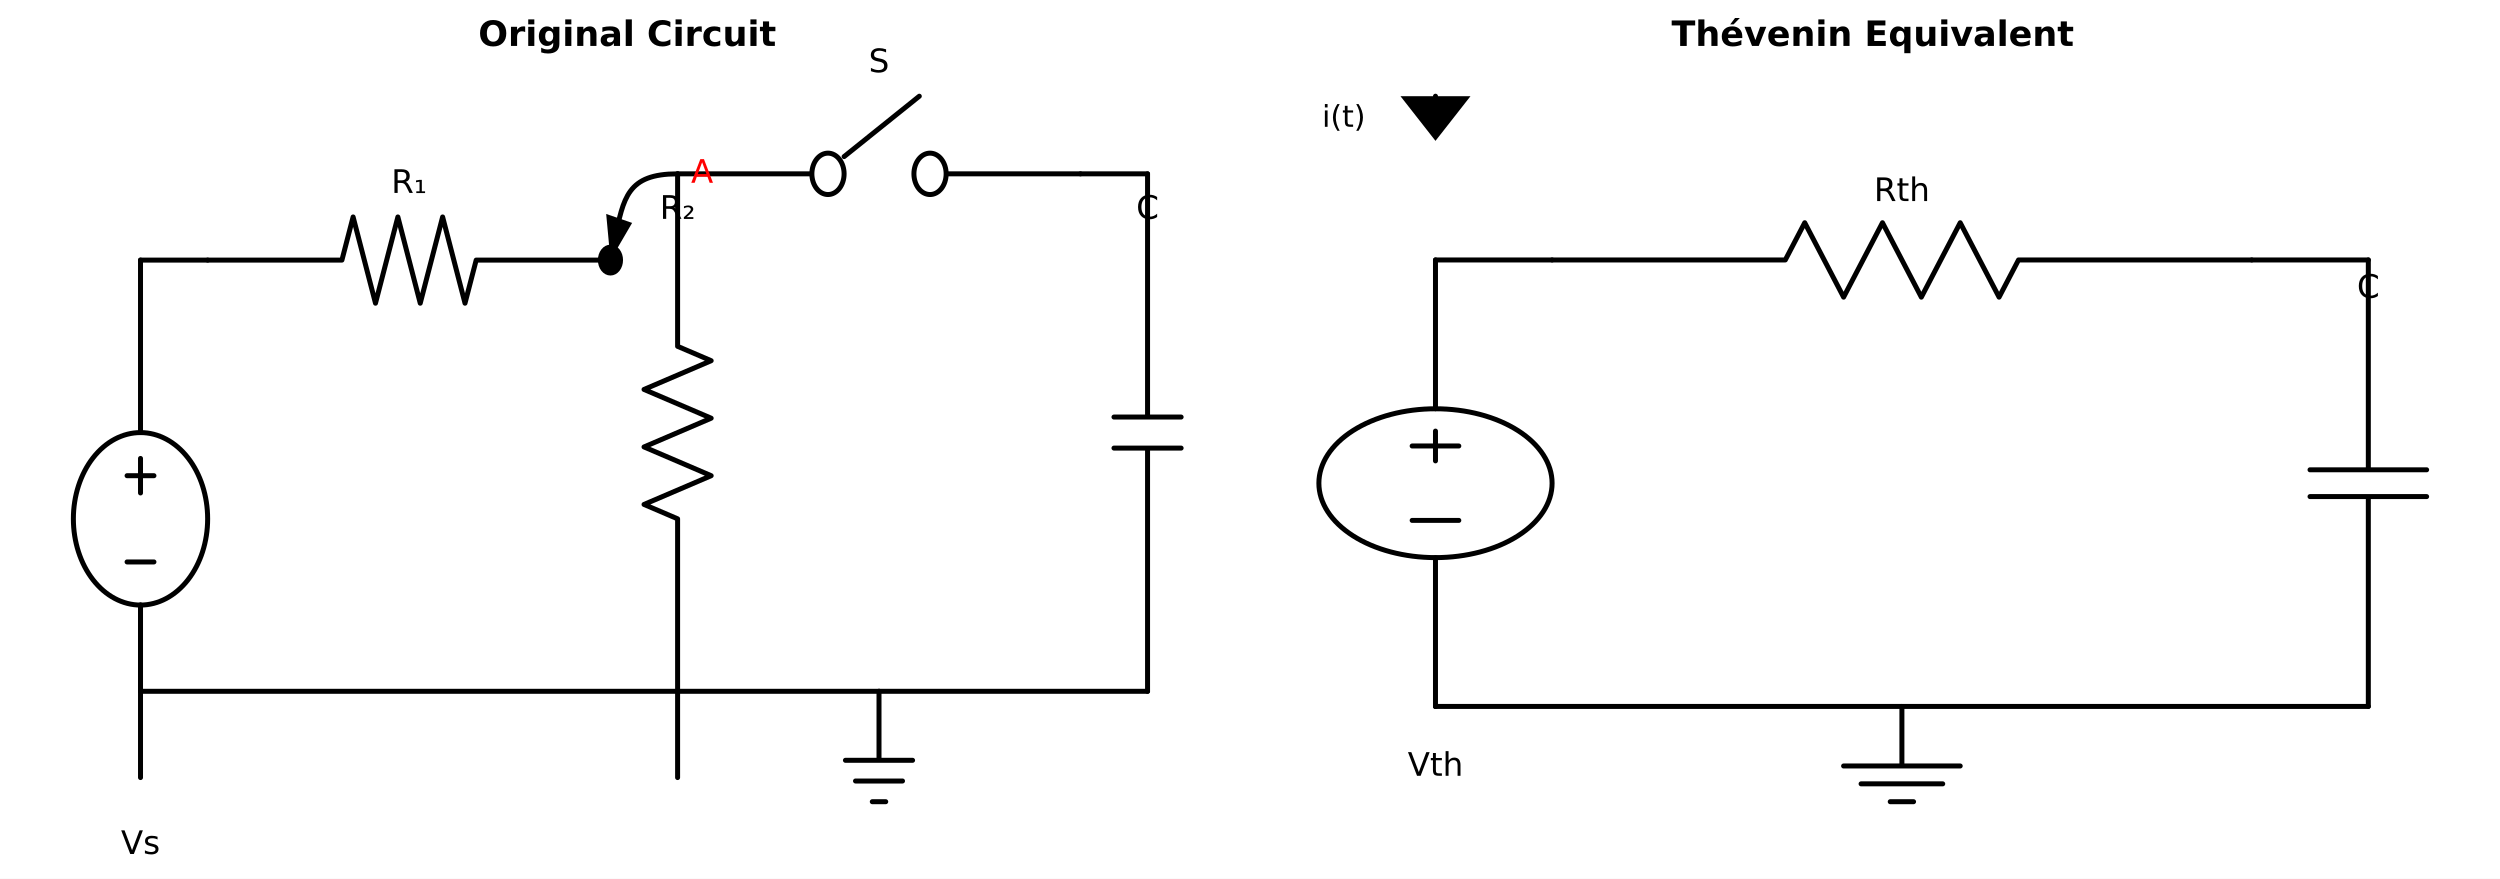
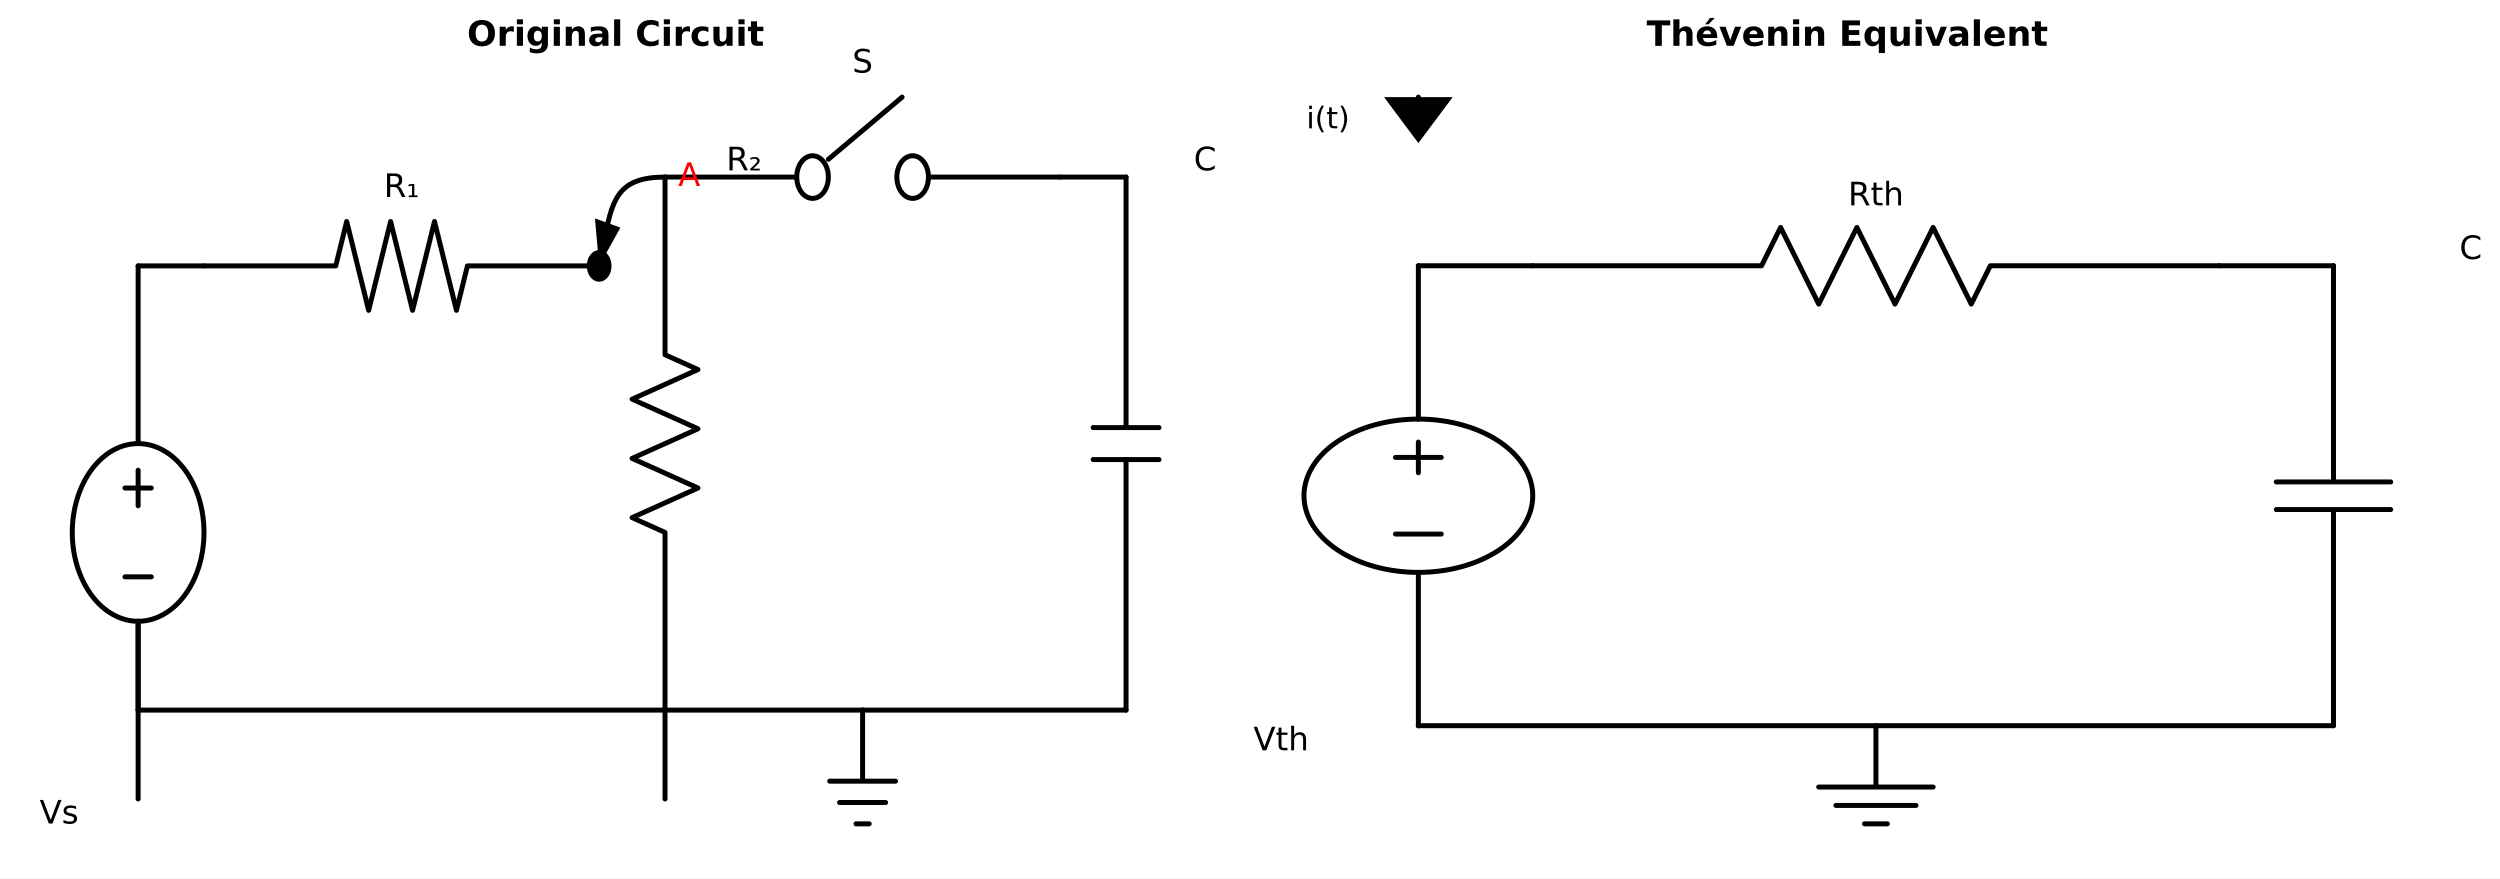
- <svg xmlns="http://www.w3.org/2000/svg" xmlns:xlink="http://www.w3.org/1999/xlink" width="1000.8pt" height="351.768pt" viewBox="0 0 1000.8 351.768" version="1.1">
+ <svg xmlns="http://www.w3.org/2000/svg" xmlns:xlink="http://www.w3.org/1999/xlink" width="1003.525pt" height="352.478pt" viewBox="0 0 1003.525 352.478" version="1.1">
  <defs>
    <style type="text/css">*{stroke-linejoin: round; stroke-linecap: butt}</style>
  </defs>
  <g id="figure_1">
    <g id="patch_1">
-       <path d="M 0 351.768  L 1000.8 351.768  L 1000.8 0  L 0 0  z " style="fill: #ffffff" />
+       <path d="M 0 352.478  L 1003.525 352.478  L 1003.525 0  L 0 0  z " style="fill: #ffffff" />
    </g>
    <g id="axes_1">
      <g id="patch_2">
-         <path d="M 56.249 242.22  C 63.376 242.22 70.213 238.582 75.253 232.108  C 80.293 225.633 83.125 216.851 83.125 207.694  C 83.125 198.538 80.293 189.756 75.253 183.281  C 70.213 176.807 63.376 173.169 56.249 173.169  C 49.121 173.169 42.285 176.807 37.245 183.281  C 32.205 189.756 29.373 198.538 29.373 207.694  C 29.373 216.851 32.205 225.633 37.245 232.108  C 42.285 238.582 49.121 242.22 56.249 242.22  L 56.249 242.22  z " clip-path="url(#p45c57e1688)" style="fill: none; stroke: #000000; stroke-width: 2; stroke-linejoin: miter" />
+         <path d="M 55.448 249.385  C 62.459 249.385 69.184 245.627 74.142 238.94  C 79.1 232.252 81.885 223.181 81.885 213.723  C 81.885 204.266 79.1 195.195 74.142 188.507  C 69.184 181.82 62.459 178.062 55.448 178.062  C 48.437 178.062 41.712 181.82 36.754 188.507  C 31.796 195.195 29.011 204.266 29.011 213.723  C 29.011 223.181 31.796 232.252 36.754 238.94  C 41.712 245.627 48.437 249.385 55.448 249.385  L 55.448 249.385  z " clip-path="url(#p407fa92a3a)" style="fill: none; stroke: #000000; stroke-width: 2; stroke-linejoin: miter" />
      </g>
      <g id="patch_3">
-         <path d="M 246.12 95.78  C 249.598 79.106 251.1 69.592 271.257 69.592  " clip-path="url(#p45c57e1688)" style="fill: none; stroke: #000000; stroke-width: 2; stroke-linejoin: miter; stroke-linecap: round" />
+         <path d="M 242.22 98.128  C 245.641 80.905 247.119 71.078 266.947 71.078  " clip-path="url(#p407fa92a3a)" style="fill: none; stroke: #000000; stroke-width: 2; stroke-linejoin: miter; stroke-linecap: round" />
      </g>
      <g id="patch_4">
-         <path d="M 253.051 89.23  L 244.381 104.118  L 242.667 85.656  z " clip-path="url(#p45c57e1688)" />
+         <path d="M 249.038 91.363  L 240.509 106.74  L 238.823 87.671  z " clip-path="url(#p407fa92a3a)" />
      </g>
      <g id="line2d_1">
-         <path d="M 56.249 311.271  L 56.249 242.22  L 56.249 242.22  M 56.249 173.169  L 56.249 173.169  L 56.249 104.118  " clip-path="url(#p45c57e1688)" style="fill: none; stroke: #000000; stroke-width: 2; stroke-linecap: round" />
+         <path d="M 55.448 320.707  L 55.448 249.385  L 55.448 249.385  M 55.448 178.062  L 55.448 178.062  L 55.448 106.74  " clip-path="url(#p407fa92a3a)" style="fill: none; stroke: #000000; stroke-width: 2; stroke-linecap: round" />
      </g>
      <g id="line2d_2">
-         <path d="M 61.624 224.957  L 50.874 224.957  " clip-path="url(#p45c57e1688)" style="fill: none; stroke: #000000; stroke-width: 2; stroke-linecap: round" />
+         <path d="M 60.736 231.554  L 50.161 231.554  " clip-path="url(#p407fa92a3a)" style="fill: none; stroke: #000000; stroke-width: 2; stroke-linecap: round" />
      </g>
      <g id="line2d_3">
-         <path d="M 56.249 197.337  L 56.249 183.527  " clip-path="url(#p45c57e1688)" style="fill: none; stroke: #000000; stroke-width: 2; stroke-linecap: round" />
+         <path d="M 55.448 203.025  L 55.448 188.761  " clip-path="url(#p407fa92a3a)" style="fill: none; stroke: #000000; stroke-width: 2; stroke-linecap: round" />
      </g>
      <g id="line2d_4">
-         <path d="M 61.624 190.432  L 50.874 190.432  " clip-path="url(#p45c57e1688)" style="fill: none; stroke: #000000; stroke-width: 2; stroke-linecap: round" />
+         <path d="M 60.736 195.893  L 50.161 195.893  " clip-path="url(#p407fa92a3a)" style="fill: none; stroke: #000000; stroke-width: 2; stroke-linecap: round" />
      </g>
      <g id="line2d_5">
-         <path d="M 56.249 104.118  L 69.687 104.118  L 83.125 104.118  " clip-path="url(#p45c57e1688)" style="fill: none; stroke: #000000; stroke-width: 2; stroke-linecap: round" />
+         <path d="M 55.448 106.74  L 68.667 106.74  L 81.885 106.74  " clip-path="url(#p407fa92a3a)" style="fill: none; stroke: #000000; stroke-width: 2; stroke-linecap: round" />
      </g>
      <g id="line2d_6">
-         <path d="M 83.125 104.118  L 136.877 104.118  L 141.356 86.855  L 150.315 121.38  L 159.274 86.855  L 168.232 121.38  L 177.191 86.855  L 186.15 121.38  L 190.629 104.118  L 244.381 104.118  " clip-path="url(#p45c57e1688)" style="fill: none; stroke: #000000; stroke-width: 2; stroke-linecap: round" />
+         <path d="M 81.885 106.74  L 134.76 106.74  L 139.166 88.909  L 147.979 124.57  L 156.791 88.909  L 165.604 124.57  L 174.416 88.909  L 183.228 124.57  L 187.635 106.74  L 240.509 106.74  " clip-path="url(#p407fa92a3a)" style="fill: none; stroke: #000000; stroke-width: 2; stroke-linecap: round" />
      </g>
      <g id="line2d_7">
-         <path d="M 271.257 69.592  L 271.257 138.643  L 284.695 144.397  L 257.819 155.906  L 284.695 167.415  L 257.819 178.923  L 284.695 190.432  L 257.819 201.94  L 271.257 207.694  L 271.257 276.746  " clip-path="url(#p45c57e1688)" style="fill: none; stroke: #000000; stroke-width: 2; stroke-linecap: round" />
+         <path d="M 266.947 71.078  L 266.947 142.401  L 280.165 148.344  L 253.728 160.232  L 280.165 172.119  L 253.728 184.006  L 280.165 195.893  L 253.728 207.78  L 266.947 213.723  L 266.947 285.046  " clip-path="url(#p407fa92a3a)" style="fill: none; stroke: #000000; stroke-width: 2; stroke-linecap: round" />
      </g>
      <g id="line2d_8">
-         <path d="M 271.257 276.746  L 271.257 294.009  L 271.257 311.271  " clip-path="url(#p45c57e1688)" style="fill: none; stroke: #000000; stroke-width: 2; stroke-linecap: round" />
+         <path d="M 266.947 285.046  L 266.947 302.877  L 266.947 320.707  " clip-path="url(#p407fa92a3a)" style="fill: none; stroke: #000000; stroke-width: 2; stroke-linecap: round" />
      </g>
      <g id="line2d_9">
-         <path d="M 271.257 69.592  L 325.009 69.592  M 337.91 62.687  L 368.011 38.519  M 378.761 69.592  L 432.513 69.592  " clip-path="url(#p45c57e1688)" style="fill: none; stroke: #000000; stroke-width: 2; stroke-linecap: round" />
+         <path d="M 266.947 71.078  L 319.821 71.078  M 332.511 63.946  L 362.121 38.983  M 372.696 71.078  L 425.571 71.078  " clip-path="url(#p407fa92a3a)" style="fill: none; stroke: #000000; stroke-width: 2; stroke-linecap: round" />
      </g>
      <g id="line2d_10">
-         <path d="M 432.513 69.592  L 445.951 69.592  L 459.389 69.592  " clip-path="url(#p45c57e1688)" style="fill: none; stroke: #000000; stroke-width: 2; stroke-linecap: round" />
+         <path d="M 425.571 71.078  L 438.789 71.078  L 452.008 71.078  " clip-path="url(#p407fa92a3a)" style="fill: none; stroke: #000000; stroke-width: 2; stroke-linecap: round" />
      </g>
      <g id="line2d_11">
-         <path d="M 459.389 69.592  L 459.389 166.954  M 472.827 166.954  L 445.951 166.954  M 472.827 179.383  L 445.951 179.383  M 459.389 179.383  L 459.389 276.746  " clip-path="url(#p45c57e1688)" style="fill: none; stroke: #000000; stroke-width: 2; stroke-linecap: round" />
+         <path d="M 452.008 71.078  L 452.008 171.643  M 465.226 171.643  L 438.789 171.643  M 465.226 184.481  L 438.789 184.481  M 452.008 184.481  L 452.008 285.046  " clip-path="url(#p407fa92a3a)" style="fill: none; stroke: #000000; stroke-width: 2; stroke-linecap: round" />
      </g>
      <g id="line2d_12">
-         <path d="M 459.389 276.746  L 405.637 276.746  L 351.885 276.746  " clip-path="url(#p45c57e1688)" style="fill: none; stroke: #000000; stroke-width: 2; stroke-linecap: round" />
+         <path d="M 452.008 285.046  L 399.133 285.046  L 346.259 285.046  " clip-path="url(#p407fa92a3a)" style="fill: none; stroke: #000000; stroke-width: 2; stroke-linecap: round" />
      </g>
      <g id="line2d_13">
-         <path d="M 351.885 276.746  L 351.885 304.366  L 338.447 304.366  L 365.323 304.366  M 342.479 312.652  L 361.292 312.652  M 349.198 320.939  L 354.573 320.939  " clip-path="url(#p45c57e1688)" style="fill: none; stroke: #000000; stroke-width: 2; stroke-linecap: round" />
+         <path d="M 346.259 285.046  L 346.259 313.575  L 333.04 313.575  L 359.477 313.575  M 337.006 322.134  L 355.512 322.134  M 343.615 330.692  L 348.902 330.692  " clip-path="url(#p407fa92a3a)" style="fill: none; stroke: #000000; stroke-width: 2; stroke-linecap: round" />
      </g>
      <g id="line2d_14">
-         <path d="M 351.885 276.746  L 204.067 276.746  L 56.249 276.746  " clip-path="url(#p45c57e1688)" style="fill: none; stroke: #000000; stroke-width: 2; stroke-linecap: round" />
+         <path d="M 346.259 285.046  L 200.853 285.046  L 55.448 285.046  " clip-path="url(#p407fa92a3a)" style="fill: none; stroke: #000000; stroke-width: 2; stroke-linecap: round" />
      </g>
      <g id="line2d_15">
-         <path d="M 56.249 276.746  L 56.249 259.483  L 56.249 242.22  " clip-path="url(#p45c57e1688)" style="fill: none; stroke: #000000; stroke-width: 2; stroke-linecap: round" />
+         <path d="M 55.448 285.046  L 55.448 267.215  L 55.448 249.385  " clip-path="url(#p407fa92a3a)" style="fill: none; stroke: #000000; stroke-width: 2; stroke-linecap: round" />
      </g>
      <g id="text_1">
-         <g transform="translate(48.41626 341.8648) scale(0.13 -0.13)">
+         <g transform="translate(15.89082 330.5852) scale(0.13 -0.13)">
          <defs>
            <path id="DejaVuSans-56" d="M 1831 0  L 50 4666  L 709 4666  L 2188 738  L 3669 4666  L 4325 4666  L 2547 0  L 1831 0  z " transform="scale(0.015625)" />
            <path id="DejaVuSans-73" d="M 2834 3397  L 2834 2853  Q 2591 2978 2328 3040  Q 2066 3103 1784 3103  Q 1356 3103 1142 2972  Q 928 2841 928 2578  Q 928 2378 1081 2264  Q 1234 2150 1697 2047  L 1894 2003  Q 2506 1872 2764 1633  Q 3022 1394 3022 966  Q 3022 478 2636 193  Q 2250 -91 1575 -91  Q 1294 -91 989 -36  Q 684 19 347 128  L 347 722  Q 666 556 975 473  Q 1284 391 1588 391  Q 1994 391 2212 530  Q 2431 669 2431 922  Q 2431 1156 2273 1281  Q 2116 1406 1581 1522  L 1381 1569  Q 847 1681 609 1914  Q 372 2147 372 2553  Q 372 3047 722 3315  Q 1072 3584 1716 3584  Q 2034 3584 2315 3537  Q 2597 3491 2834 3397  z " transform="scale(0.015625)" />
          </defs>
          <use xlink:href="#DejaVuSans-56" />
          <use xlink:href="#DejaVuSans-73" transform="translate(68.4082 0)" />
        </g>
      </g>
      <g id="text_2">
-         <g transform="translate(156.6303 77.24599) scale(0.13 -0.13)">
+         <g transform="translate(154.0748 79.07318) scale(0.13 -0.13)">
          <defs>
            <path id="DejaVuSans-52" d="M 2841 2188  Q 3044 2119 3236 1894  Q 3428 1669 3622 1275  L 4263 0  L 3584 0  L 2988 1197  Q 2756 1666 2539 1819  Q 2322 1972 1947 1972  L 1259 1972  L 1259 0  L 628 0  L 628 4666  L 2053 4666  Q 2853 4666 3247 4331  Q 3641 3997 3641 3322  Q 3641 2881 3436 2590  Q 3231 2300 2841 2188  z M 1259 4147  L 1259 2491  L 2053 2491  Q 2509 2491 2742 2702  Q 2975 2913 2975 3322  Q 2975 3731 2742 3939  Q 2509 4147 2053 4147  L 1259 4147  z " transform="scale(0.015625)" />
            <path id="DejaVuSans-2081" d="M 488 319  L 1125 319  L 1125 2229  L 428 2101  L 428 2463  L 1147 2585  L 1575 2585  L 1575 319  L 2216 319  L 2216 -24  L 488 -24  L 488 319  z " transform="scale(0.015625)" />
          </defs>
          <use xlink:href="#DejaVuSans-52" />
          <use xlink:href="#DejaVuSans-2081" transform="translate(69.48242 0)" />
        </g>
      </g>
      <g id="text_3">
-         <g style="fill: #ff0000" transform="translate(276.6322 73.17908) scale(0.13 -0.13)">
+         <g style="fill: #ff0000" transform="translate(272.2341 74.66559) scale(0.13 -0.13)">
          <defs>
            <path id="DejaVuSans-41" d="M 2188 4044  L 1331 1722  L 3047 1722  L 2188 4044  z M 1831 4666  L 2547 4666  L 4325 0  L 3669 0  L 3244 1197  L 1141 1197  L 716 0  L 50 0  L 1831 4666  z " transform="scale(0.015625)" />
          </defs>
          <use xlink:href="#DejaVuSans-41" />
        </g>
      </g>
      <g id="text_4">
-         <g transform="translate(264.1344 87.60369) scale(0.13 -0.13)">
+         <g transform="translate(291.5488 68.37481) scale(0.13 -0.13)">
          <defs>
            <path id="DejaVuSans-2082" d="M 838 332  L 2163 332  L 2163 -24  L 294 -24  L 294 319  Q 400 416 597 591  Q 1672 1544 1672 1838  Q 1672 2044 1509 2170  Q 1347 2297 1081 2297  Q 919 2297 728 2242  Q 538 2188 313 2079  L 313 2463  Q 553 2551 761 2594  Q 969 2638 1147 2638  Q 1600 2638 1872 2432  Q 2144 2226 2144 1888  Q 2144 1454 1109 566  Q 934 416 838 332  z " transform="scale(0.015625)" />
          </defs>
          <use xlink:href="#DejaVuSans-52" />
          <use xlink:href="#DejaVuSans-2082" transform="translate(69.48242 0)" />
        </g>
      </g>
      <g id="patch_5">
-         <path d="M 331.459 77.878  C 333.17 77.878 334.811 77.005 336.02 75.451  C 337.23 73.897 337.91 71.789 337.91 69.592  C 337.91 67.394 337.23 65.287 336.02 63.733  C 334.811 62.179 333.17 61.306 331.459 61.306  C 329.749 61.306 328.108 62.179 326.898 63.733  C 325.689 65.287 325.009 67.394 325.009 69.592  C 325.009 71.789 325.689 73.897 326.898 75.451  C 328.108 77.005 329.749 77.878 331.459 77.878  z " clip-path="url(#p45c57e1688)" style="fill: #ffffff; stroke: #000000; stroke-width: 2; stroke-linejoin: miter" />
+         <path d="M 326.166 79.637  C 327.849 79.637 329.463 78.735 330.653 77.13  C 331.843 75.525 332.511 73.348 332.511 71.078  C 332.511 68.809 331.843 66.631 330.653 65.026  C 329.463 63.421 327.849 62.52 326.166 62.52  C 324.484 62.52 322.869 63.421 321.68 65.026  C 320.49 66.631 319.821 68.809 319.821 71.078  C 319.821 73.348 320.49 75.525 321.68 77.13  C 322.869 78.735 324.484 79.637 326.166 79.637  z " clip-path="url(#p407fa92a3a)" style="fill: #ffffff; stroke: #000000; stroke-width: 2; stroke-linejoin: miter" />
      </g>
      <g id="patch_6">
-         <path d="M 372.311 77.878  C 374.022 77.878 375.662 77.005 376.872 75.451  C 378.082 73.897 378.761 71.789 378.761 69.592  C 378.761 67.394 378.082 65.287 376.872 63.733  C 375.662 62.179 374.022 61.306 372.311 61.306  C 370.6 61.306 368.959 62.179 367.75 63.733  C 366.54 65.287 365.861 67.394 365.861 69.592  C 365.861 71.789 366.54 73.897 367.75 75.451  C 368.959 77.005 370.6 77.878 372.311 77.878  z " clip-path="url(#p45c57e1688)" style="fill: #ffffff; stroke: #000000; stroke-width: 2; stroke-linejoin: miter" />
+         <path d="M 366.351 79.637  C 368.034 79.637 369.648 78.735 370.837 77.13  C 372.027 75.525 372.696 73.348 372.696 71.078  C 372.696 68.809 372.027 66.631 370.837 65.026  C 369.648 63.421 368.034 62.52 366.351 62.52  C 364.668 62.52 363.054 63.421 361.864 65.026  C 360.675 66.631 360.006 68.809 360.006 71.078  C 360.006 73.348 360.675 75.525 361.864 77.13  C 363.054 78.735 364.668 79.637 366.351 79.637  z " clip-path="url(#p407fa92a3a)" style="fill: #ffffff; stroke: #000000; stroke-width: 2; stroke-linejoin: miter" />
      </g>
      <g id="text_5">
-         <g transform="translate(347.7586 28.91008) scale(0.13 -0.13)">
+         <g transform="translate(342.1321 29.14742) scale(0.13 -0.13)">
          <defs>
            <path id="DejaVuSans-53" d="M 3425 4513  L 3425 3897  Q 3066 4069 2747 4153  Q 2428 4238 2131 4238  Q 1616 4238 1336 4038  Q 1056 3838 1056 3469  Q 1056 3159 1242 3001  Q 1428 2844 1947 2747  L 2328 2669  Q 3034 2534 3370 2195  Q 3706 1856 3706 1288  Q 3706 609 3251 259  Q 2797 -91 1919 -91  Q 1588 -91 1214 -16  Q 841 59 441 206  L 441 856  Q 825 641 1194 531  Q 1563 422 1919 422  Q 2459 422 2753 634  Q 3047 847 3047 1241  Q 3047 1584 2836 1778  Q 2625 1972 2144 2069  L 1759 2144  Q 1053 2284 737 2584  Q 422 2884 422 3419  Q 422 4038 858 4394  Q 1294 4750 2059 4750  Q 2388 4750 2728 4690  Q 3069 4631 3425 4513  z " transform="scale(0.015625)" />
          </defs>
          <use xlink:href="#DejaVuSans-53" />
        </g>
      </g>
      <g id="text_6">
-         <g transform="translate(454.8504 87.60369) scale(0.13 -0.13)">
+         <g transform="translate(479.1938 68.37481) scale(0.13 -0.13)">
          <defs>
            <path id="DejaVuSans-43" d="M 4122 4306  L 4122 3641  Q 3803 3938 3442 4084  Q 3081 4231 2675 4231  Q 1875 4231 1450 3742  Q 1025 3253 1025 2328  Q 1025 1406 1450 917  Q 1875 428 2675 428  Q 3081 428 3442 575  Q 3803 722 4122 1019  L 4122 359  Q 3791 134 3420 21  Q 3050 -91 2638 -91  Q 1578 -91 968 557  Q 359 1206 359 2328  Q 359 3453 968 4101  Q 1578 4750 2638 4750  Q 3056 4750 3426 4639  Q 3797 4528 4122 4306  z " transform="scale(0.015625)" />
          </defs>
          <use xlink:href="#DejaVuSans-43" />
        </g>
      </g>
      <g id="text_7">
-         <g transform="translate(191.4764 18.39781) scale(0.14 -0.14)">
+         <g transform="translate(187.495 18.39781) scale(0.14 -0.14)">
          <defs>
            <path id="DejaVuSans-Bold-4f" d="M 2719 3878  Q 2169 3878 1866 3472  Q 1563 3066 1563 2328  Q 1563 1594 1866 1187  Q 2169 781 2719 781  Q 3272 781 3575 1187  Q 3878 1594 3878 2328  Q 3878 3066 3575 3472  Q 3272 3878 2719 3878  z M 2719 4750  Q 3844 4750 4481 4106  Q 5119 3463 5119 2328  Q 5119 1197 4481 553  Q 3844 -91 2719 -91  Q 1597 -91 958 553  Q 319 1197 319 2328  Q 319 3463 958 4106  Q 1597 4750 2719 4750  z " transform="scale(0.015625)" />
            <path id="DejaVuSans-Bold-72" d="M 3138 2547  Q 2991 2616 2845 2648  Q 2700 2681 2553 2681  Q 2122 2681 1889 2404  Q 1656 2128 1656 1613  L 1656 0  L 538 0  L 538 3500  L 1656 3500  L 1656 2925  Q 1872 3269 2151 3426  Q 2431 3584 2822 3584  Q 2878 3584 2943 3579  Q 3009 3575 3134 3559  L 3138 2547  z " transform="scale(0.015625)" />
            <path id="DejaVuSans-Bold-69" d="M 538 3500  L 1656 3500  L 1656 0  L 538 0  L 538 3500  z M 538 4863  L 1656 4863  L 1656 3950  L 538 3950  L 538 4863  z " transform="scale(0.015625)" />
            <path id="DejaVuSans-Bold-67" d="M 2919 594  Q 2688 288 2409 144  Q 2131 0 1766 0  Q 1125 0 706 504  Q 288 1009 288 1791  Q 288 2575 706 3076  Q 1125 3578 1766 3578  Q 2131 3578 2409 3434  Q 2688 3291 2919 2981  L 2919 3500  L 4044 3500  L 4044 353  Q 4044 -491 3511 -936  Q 2978 -1381 1966 -1381  Q 1638 -1381 1331 -1331  Q 1025 -1281 716 -1178  L 716 -306  Q 1009 -475 1290 -558  Q 1572 -641 1856 -641  Q 2406 -641 2662 -400  Q 2919 -159 2919 353  L 2919 594  z M 2181 2772  Q 1834 2772 1640 2515  Q 1447 2259 1447 1791  Q 1447 1309 1634 1061  Q 1822 813 2181 813  Q 2531 813 2725 1069  Q 2919 1325 2919 1791  Q 2919 2259 2725 2515  Q 2531 2772 2181 2772  z " transform="scale(0.015625)" />
            <path id="DejaVuSans-Bold-6e" d="M 4056 2131  L 4056 0  L 2931 0  L 2931 347  L 2931 1631  Q 2931 2084 2911 2256  Q 2891 2428 2841 2509  Q 2775 2619 2662 2680  Q 2550 2741 2406 2741  Q 2056 2741 1856 2470  Q 1656 2200 1656 1722  L 1656 0  L 538 0  L 538 3500  L 1656 3500  L 1656 2988  Q 1909 3294 2193 3439  Q 2478 3584 2822 3584  Q 3428 3584 3742 3212  Q 4056 2841 4056 2131  z " transform="scale(0.015625)" />
            <path id="DejaVuSans-Bold-61" d="M 2106 1575  Q 1756 1575 1579 1456  Q 1403 1338 1403 1106  Q 1403 894 1545 773  Q 1688 653 1941 653  Q 2256 653 2472 879  Q 2688 1106 2688 1447  L 2688 1575  L 2106 1575  z M 3816 1997  L 3816 0  L 2688 0  L 2688 519  Q 2463 200 2181 54  Q 1900 -91 1497 -91  Q 953 -91 614 226  Q 275 544 275 1050  Q 275 1666 698 1953  Q 1122 2241 2028 2241  L 2688 2241  L 2688 2328  Q 2688 2594 2478 2717  Q 2269 2841 1825 2841  Q 1466 2841 1156 2769  Q 847 2697 581 2553  L 581 3406  Q 941 3494 1303 3539  Q 1666 3584 2028 3584  Q 2975 3584 3395 3211  Q 3816 2838 3816 1997  z " transform="scale(0.015625)" />
            <path id="DejaVuSans-Bold-6c" d="M 538 4863  L 1656 4863  L 1656 0  L 538 0  L 538 4863  z " transform="scale(0.015625)" />
            <path id="DejaVuSans-Bold-20" transform="scale(0.015625)" />
            <path id="DejaVuSans-Bold-43" d="M 4288 256  Q 3956 84 3597 -3  Q 3238 -91 2847 -91  Q 1681 -91 1000 561  Q 319 1213 319 2328  Q 319 3447 1000 4098  Q 1681 4750 2847 4750  Q 3238 4750 3597 4662  Q 3956 4575 4288 4403  L 4288 3438  Q 3953 3666 3628 3772  Q 3303 3878 2944 3878  Q 2300 3878 1931 3465  Q 1563 3053 1563 2328  Q 1563 1606 1931 1193  Q 2300 781 2944 781  Q 3303 781 3628 887  Q 3953 994 4288 1222  L 4288 256  z " transform="scale(0.015625)" />
            <path id="DejaVuSans-Bold-63" d="M 3366 3391  L 3366 2478  Q 3138 2634 2908 2709  Q 2678 2784 2431 2784  Q 1963 2784 1702 2511  Q 1441 2238 1441 1747  Q 1441 1256 1702 982  Q 1963 709 2431 709  Q 2694 709 2930 787  Q 3166 866 3366 1019  L 3366 103  Q 3103 6 2833 -42  Q 2563 -91 2291 -91  Q 1344 -91 809 395  Q 275 881 275 1747  Q 275 2613 809 3098  Q 1344 3584 2291 3584  Q 2566 3584 2833 3536  Q 3100 3488 3366 3391  z " transform="scale(0.015625)" />
            <path id="DejaVuSans-Bold-75" d="M 500 1363  L 500 3500  L 1625 3500  L 1625 3150  Q 1625 2866 1622 2436  Q 1619 2006 1619 1863  Q 1619 1441 1641 1255  Q 1663 1069 1716 984  Q 1784 875 1895 815  Q 2006 756 2150 756  Q 2500 756 2700 1025  Q 2900 1294 2900 1772  L 2900 3500  L 4019 3500  L 4019 0  L 2900 0  L 2900 506  Q 2647 200 2364 54  Q 2081 -91 1741 -91  Q 1134 -91 817 281  Q 500 653 500 1363  z " transform="scale(0.015625)" />
            <path id="DejaVuSans-Bold-74" d="M 1759 4494  L 1759 3500  L 2913 3500  L 2913 2700  L 1759 2700  L 1759 1216  Q 1759 972 1856 886  Q 1953 800 2241 800  L 2816 800  L 2816 0  L 1856 0  Q 1194 0 917 276  Q 641 553 641 1216  L 641 2700  L 84 2700  L 84 3500  L 641 3500  L 641 4494  L 1759 4494  z " transform="scale(0.015625)" />
          </defs>
          <use xlink:href="#DejaVuSans-Bold-4f" />
          <use xlink:href="#DejaVuSans-Bold-72" transform="translate(85.00977 0)" />
          <use xlink:href="#DejaVuSans-Bold-69" transform="translate(134.3262 0)" />
          <use xlink:href="#DejaVuSans-Bold-67" transform="translate(168.6035 0)" />
          <use xlink:href="#DejaVuSans-Bold-69" transform="translate(240.1855 0)" />
          <use xlink:href="#DejaVuSans-Bold-6e" transform="translate(274.4629 0)" />
          <use xlink:href="#DejaVuSans-Bold-61" transform="translate(345.6543 0)" />
          <use xlink:href="#DejaVuSans-Bold-6c" transform="translate(413.1348 0)" />
          <use xlink:href="#DejaVuSans-Bold-20" transform="translate(447.4121 0)" />
          <use xlink:href="#DejaVuSans-Bold-43" transform="translate(482.2266 0)" />
          <use xlink:href="#DejaVuSans-Bold-69" transform="translate(555.6152 0)" />
          <use xlink:href="#DejaVuSans-Bold-72" transform="translate(589.8926 0)" />
          <use xlink:href="#DejaVuSans-Bold-63" transform="translate(639.209 0)" />
          <use xlink:href="#DejaVuSans-Bold-75" transform="translate(698.4863 0)" />
          <use xlink:href="#DejaVuSans-Bold-69" transform="translate(769.6777 0)" />
          <use xlink:href="#DejaVuSans-Bold-74" transform="translate(803.9551 0)" />
        </g>
      </g>
      <g id="patch_7">
-         <path d="M 244.381 109.296  C 245.45 109.296 246.476 108.751 247.232 107.78  C 247.988 106.808 248.412 105.491 248.412 104.118  C 248.412 102.744 247.988 101.427 247.232 100.456  C 246.476 99.484 245.45 98.939 244.381 98.939  C 243.312 98.939 242.286 99.484 241.53 100.456  C 240.774 101.427 240.35 102.744 240.35 104.118  C 240.35 105.491 240.774 106.808 241.53 107.78  C 242.286 108.751 243.312 109.296 244.381 109.296  z " clip-path="url(#p45c57e1688)" style="stroke: #000000; stroke-width: 2; stroke-linejoin: miter" />
+         <path d="M 240.509 112.089  C 241.561 112.089 242.57 111.525 243.313 110.522  C 244.057 109.519 244.475 108.158 244.475 106.74  C 244.475 105.321 244.057 103.96 243.313 102.957  C 242.57 101.954 241.561 101.39 240.509 101.39  C 239.458 101.39 238.449 101.954 237.705 102.957  C 236.962 103.96 236.544 105.321 236.544 106.74  C 236.544 108.158 236.962 109.519 237.705 110.522  C 238.449 111.525 239.458 112.089 240.509 112.089  z " clip-path="url(#p407fa92a3a)" style="stroke: #000000; stroke-width: 2; stroke-linejoin: miter" />
      </g>
    </g>
    <g id="axes_2">
      <g id="patch_8">
-         <path d="M 574.652 223.224  C 587.032 223.224 598.906 220.085 607.659 214.498  C 616.413 208.911 621.332 201.333 621.332 193.433  C 621.332 185.532 616.413 177.954 607.659 172.367  C 598.906 166.78 587.032 163.642 574.652 163.642  C 562.273 163.642 550.398 166.78 541.645 172.367  C 532.891 177.954 527.973 185.532 527.973 193.433  C 527.973 201.333 532.891 208.911 541.645 214.498  C 550.398 220.085 562.273 223.224 574.652 223.224  L 574.652 223.224  z " clip-path="url(#p4da815bb52)" style="fill: none; stroke: #000000; stroke-width: 2; stroke-linejoin: miter" />
+         <path d="M 569.345 229.763  C 581.523 229.763 593.203 226.521 601.814 220.751  C 610.425 214.98 615.263 207.153 615.263 198.992  C 615.263 190.832 610.425 183.004 601.814 177.234  C 593.203 171.464 581.523 168.221 569.345 168.221  C 557.168 168.221 545.488 171.464 536.877 177.234  C 528.266 183.004 523.428 190.832 523.428 198.992  C 523.428 207.153 528.266 214.98 536.877 220.751  C 545.488 226.521 557.168 229.763 569.345 229.763  L 569.345 229.763  z " clip-path="url(#p1ce2403bdd)" style="fill: none; stroke: #000000; stroke-width: 2; stroke-linejoin: miter" />
      </g>
      <g id="line2d_16">
-         <path d="M 574.652 282.806  L 574.652 223.224  L 574.652 223.224  M 574.652 163.642  L 574.652 163.642  L 574.652 104.059  " clip-path="url(#p4da815bb52)" style="fill: none; stroke: #000000; stroke-width: 2; stroke-linecap: round" />
+         <path d="M 569.345 291.305  L 569.345 229.763  L 569.345 229.763  M 569.345 168.221  L 569.345 168.221  L 569.345 106.679  " clip-path="url(#p1ce2403bdd)" style="fill: none; stroke: #000000; stroke-width: 2; stroke-linecap: round" />
      </g>
      <g id="line2d_17">
-         <path d="M 583.988 208.328  L 565.316 208.328  " clip-path="url(#p4da815bb52)" style="fill: none; stroke: #000000; stroke-width: 2; stroke-linecap: round" />
+         <path d="M 578.529 214.378  L 560.162 214.378  " clip-path="url(#p1ce2403bdd)" style="fill: none; stroke: #000000; stroke-width: 2; stroke-linecap: round" />
      </g>
      <g id="line2d_18">
-         <path d="M 574.652 184.495  L 574.652 172.579  " clip-path="url(#p4da815bb52)" style="fill: none; stroke: #000000; stroke-width: 2; stroke-linecap: round" />
+         <path d="M 569.345 189.761  L 569.345 177.453  " clip-path="url(#p1ce2403bdd)" style="fill: none; stroke: #000000; stroke-width: 2; stroke-linecap: round" />
      </g>
      <g id="line2d_19">
-         <path d="M 583.988 178.537  L 565.316 178.537  " clip-path="url(#p4da815bb52)" style="fill: none; stroke: #000000; stroke-width: 2; stroke-linecap: round" />
+         <path d="M 578.529 183.607  L 560.162 183.607  " clip-path="url(#p1ce2403bdd)" style="fill: none; stroke: #000000; stroke-width: 2; stroke-linecap: round" />
      </g>
      <g id="line2d_20">
-         <path d="M 574.652 104.059  L 597.992 104.059  L 621.332 104.059  " clip-path="url(#p4da815bb52)" style="fill: none; stroke: #000000; stroke-width: 2; stroke-linecap: round" />
+         <path d="M 569.345 106.679  L 592.304 106.679  L 615.263 106.679  " clip-path="url(#p1ce2403bdd)" style="fill: none; stroke: #000000; stroke-width: 2; stroke-linecap: round" />
      </g>
      <g id="line2d_21">
-         <path d="M 621.332 104.059  L 714.69 104.059  L 722.47 89.164  L 738.03 118.955  L 753.59 89.164  L 769.15 118.955  L 784.71 89.164  L 800.269 118.955  L 808.049 104.059  L 901.408 104.059  " clip-path="url(#p4da815bb52)" style="fill: none; stroke: #000000; stroke-width: 2; stroke-linecap: round" />
+         <path d="M 615.263 106.679  L 707.098 106.679  L 714.751 91.294  L 730.057 122.065  L 745.362 91.294  L 760.668 122.065  L 775.974 91.294  L 791.28 122.065  L 798.933 106.679  L 890.768 106.679  " clip-path="url(#p1ce2403bdd)" style="fill: none; stroke: #000000; stroke-width: 2; stroke-linecap: round" />
      </g>
      <g id="line2d_22">
-         <path d="M 901.408 104.059  L 924.748 104.059  L 948.088 104.059  " clip-path="url(#p4da815bb52)" style="fill: none; stroke: #000000; stroke-width: 2; stroke-linecap: round" />
+         <path d="M 890.768 106.679  L 913.726 106.679  L 936.685 106.679  " clip-path="url(#p1ce2403bdd)" style="fill: none; stroke: #000000; stroke-width: 2; stroke-linecap: round" />
      </g>
      <g id="line2d_23">
-         <path d="M 948.088 104.059  L 948.088 188.07  M 971.427 188.07  L 924.748 188.07  M 971.427 198.795  L 924.748 198.795  M 948.088 198.795  L 948.088 282.806  " clip-path="url(#p4da815bb52)" style="fill: none; stroke: #000000; stroke-width: 2; stroke-linecap: round" />
+         <path d="M 936.685 106.679  L 936.685 193.454  M 959.644 193.454  L 913.726 193.454  M 959.644 204.531  L 913.726 204.531  M 936.685 204.531  L 936.685 291.305  " clip-path="url(#p1ce2403bdd)" style="fill: none; stroke: #000000; stroke-width: 2; stroke-linecap: round" />
      </g>
      <g id="line2d_24">
-         <path d="M 948.088 282.806  L 854.729 282.806  L 761.37 282.806  " clip-path="url(#p4da815bb52)" style="fill: none; stroke: #000000; stroke-width: 2; stroke-linecap: round" />
+         <path d="M 936.685 291.305  L 844.85 291.305  L 753.015 291.305  " clip-path="url(#p1ce2403bdd)" style="fill: none; stroke: #000000; stroke-width: 2; stroke-linecap: round" />
      </g>
      <g id="line2d_25">
-         <path d="M 761.37 282.806  L 761.37 306.639  L 738.03 306.639  L 784.71 306.639  M 745.032 313.789  L 777.708 313.789  M 756.702 320.939  L 766.038 320.939  " clip-path="url(#p4da815bb52)" style="fill: none; stroke: #000000; stroke-width: 2; stroke-linecap: round" />
+         <path d="M 753.015 291.305  L 753.015 315.922  L 730.057 315.922  L 775.974 315.922  M 736.944 323.307  L 769.086 323.307  M 748.423 330.692  L 757.607 330.692  " clip-path="url(#p1ce2403bdd)" style="fill: none; stroke: #000000; stroke-width: 2; stroke-linecap: round" />
      </g>
      <g id="line2d_26">
-         <path d="M 761.37 282.806  L 668.011 282.806  L 574.652 282.806  " clip-path="url(#p4da815bb52)" style="fill: none; stroke: #000000; stroke-width: 2; stroke-linecap: round" />
+         <path d="M 753.015 291.305  L 661.18 291.305  L 569.345 291.305  " clip-path="url(#p1ce2403bdd)" style="fill: none; stroke: #000000; stroke-width: 2; stroke-linecap: round" />
      </g>
      <g id="line2d_27">
-         <path d="M 574.652 282.806  L 574.652 282.806  L 574.652 282.806  " clip-path="url(#p4da815bb52)" style="fill: none; stroke: #000000; stroke-width: 2; stroke-linecap: round" />
+         <path d="M 569.345 291.305  L 569.345 291.305  L 569.345 291.305  " clip-path="url(#p1ce2403bdd)" style="fill: none; stroke: #000000; stroke-width: 2; stroke-linecap: round" />
      </g>
      <g id="text_8">
-         <g transform="translate(563.5382 310.5586) scale(0.13 -0.13)">
+         <g transform="translate(503.1305 301.1834) scale(0.13 -0.13)">
          <defs>
            <path id="DejaVuSans-74" d="M 1172 4494  L 1172 3500  L 2356 3500  L 2356 3053  L 1172 3053  L 1172 1153  Q 1172 725 1289 603  Q 1406 481 1766 481  L 2356 481  L 2356 0  L 1766 0  Q 1100 0 847 248  Q 594 497 594 1153  L 594 3053  L 172 3053  L 172 3500  L 594 3500  L 594 4494  L 1172 4494  z " transform="scale(0.015625)" />
            <path id="DejaVuSans-68" d="M 3513 2113  L 3513 0  L 2938 0  L 2938 2094  Q 2938 2591 2744 2837  Q 2550 3084 2163 3084  Q 1697 3084 1428 2787  Q 1159 2491 1159 1978  L 1159 0  L 581 0  L 581 4863  L 1159 4863  L 1159 2956  Q 1366 3272 1645 3428  Q 1925 3584 2291 3584  Q 2894 3584 3203 3211  Q 3513 2838 3513 2113  z " transform="scale(0.015625)" />
          </defs>
          <use xlink:href="#DejaVuSans-56" />
          <use xlink:href="#DejaVuSans-74" transform="translate(68.4082 0)" />
          <use xlink:href="#DejaVuSans-68" transform="translate(107.6172 0)" />
        </g>
      </g>
      <g id="text_9">
-         <g transform="translate(750.1858 80.50189) scale(0.13 -0.13)">
+         <g transform="translate(741.8312 82.43618) scale(0.13 -0.13)">
          <use xlink:href="#DejaVuSans-52" />
          <use xlink:href="#DejaVuSans-74" transform="translate(69.48242 0)" />
          <use xlink:href="#DejaVuSans-68" transform="translate(108.6914 0)" />
        </g>
      </g>
      <g id="text_10">
-         <g transform="translate(943.5487 119.2303) scale(0.13 -0.13)">
+         <g transform="translate(987.2471 103.9759) scale(0.13 -0.13)">
          <use xlink:href="#DejaVuSans-43" />
        </g>
      </g>
      <g id="text_11">
-         <g transform="translate(669.1409 18.39781) scale(0.14 -0.14)">
+         <g transform="translate(660.9768 18.39781) scale(0.14 -0.14)">
          <defs>
            <path id="DejaVuSans-Bold-54" d="M 31 4666  L 4331 4666  L 4331 3756  L 2784 3756  L 2784 0  L 1581 0  L 1581 3756  L 31 3756  L 31 4666  z " transform="scale(0.015625)" />
            <path id="DejaVuSans-Bold-68" d="M 4056 2131  L 4056 0  L 2931 0  L 2931 347  L 2931 1625  Q 2931 2084 2911 2256  Q 2891 2428 2841 2509  Q 2775 2619 2662 2680  Q 2550 2741 2406 2741  Q 2056 2741 1856 2470  Q 1656 2200 1656 1722  L 1656 0  L 538 0  L 538 4863  L 1656 4863  L 1656 2988  Q 1909 3294 2193 3439  Q 2478 3584 2822 3584  Q 3428 3584 3742 3212  Q 4056 2841 4056 2131  z " transform="scale(0.015625)" />
            <path id="DejaVuSans-Bold-e9" d="M 4031 1759  L 4031 1441  L 1416 1441  Q 1456 1047 1700 850  Q 1944 653 2381 653  Q 2734 653 3104 758  Q 3475 863 3866 1075  L 3866 213  Q 3469 63 3072 -14  Q 2675 -91 2278 -91  Q 1328 -91 801 392  Q 275 875 275 1747  Q 275 2603 792 3093  Q 1309 3584 2216 3584  Q 3041 3584 3536 3087  Q 4031 2591 4031 1759  z M 2881 2131  Q 2881 2450 2695 2645  Q 2509 2841 2209 2841  Q 1884 2841 1681 2658  Q 1478 2475 1428 2131  L 2881 2131  z M 2702 5119  L 3586 5119  L 2433 3944  L 1821 3944  L 2702 5119  z " transform="scale(0.015625)" />
            <path id="DejaVuSans-Bold-76" d="M 97 3500  L 1216 3500  L 2088 1081  L 2956 3500  L 4078 3500  L 2700 0  L 1472 0  L 97 3500  z " transform="scale(0.015625)" />
            <path id="DejaVuSans-Bold-65" d="M 4031 1759  L 4031 1441  L 1416 1441  Q 1456 1047 1700 850  Q 1944 653 2381 653  Q 2734 653 3104 758  Q 3475 863 3866 1075  L 3866 213  Q 3469 63 3072 -14  Q 2675 -91 2278 -91  Q 1328 -91 801 392  Q 275 875 275 1747  Q 275 2603 792 3093  Q 1309 3584 2216 3584  Q 3041 3584 3536 3087  Q 4031 2591 4031 1759  z M 2881 2131  Q 2881 2450 2695 2645  Q 2509 2841 2209 2841  Q 1884 2841 1681 2658  Q 1478 2475 1428 2131  L 2881 2131  z " transform="scale(0.015625)" />
            <path id="DejaVuSans-Bold-45" d="M 588 4666  L 3834 4666  L 3834 3756  L 1791 3756  L 1791 2888  L 3713 2888  L 3713 1978  L 1791 1978  L 1791 909  L 3903 909  L 3903 0  L 588 0  L 588 4666  z " transform="scale(0.015625)" />
            <path id="DejaVuSans-Bold-71" d="M 2181 2772  Q 1825 2772 1636 2509  Q 1447 2247 1447 1747  Q 1447 1247 1636 984  Q 1825 722 2181 722  Q 2541 722 2730 984  Q 2919 1247 2919 1747  Q 2919 2247 2730 2509  Q 2541 2772 2181 2772  z M 2919 506  Q 2688 197 2409 53  Q 2131 -91 1766 -91  Q 1119 -91 703 423  Q 288 938 288 1747  Q 288 2556 703 3067  Q 1119 3578 1766 3578  Q 2131 3578 2409 3434  Q 2688 3291 2919 2981  L 2919 3500  L 4044 3500  L 4044 -1331  L 2919 -1331  L 2919 506  z " transform="scale(0.015625)" />
          </defs>
          <use xlink:href="#DejaVuSans-Bold-54" />
          <use xlink:href="#DejaVuSans-Bold-68" transform="translate(68.21289 0)" />
          <use xlink:href="#DejaVuSans-Bold-e9" transform="translate(139.4043 0)" />
          <use xlink:href="#DejaVuSans-Bold-76" transform="translate(207.2266 0)" />
          <use xlink:href="#DejaVuSans-Bold-65" transform="translate(272.4121 0)" />
          <use xlink:href="#DejaVuSans-Bold-6e" transform="translate(340.2344 0)" />
          <use xlink:href="#DejaVuSans-Bold-69" transform="translate(411.4258 0)" />
          <use xlink:href="#DejaVuSans-Bold-6e" transform="translate(445.7031 0)" />
          <use xlink:href="#DejaVuSans-Bold-20" transform="translate(516.8945 0)" />
          <use xlink:href="#DejaVuSans-Bold-45" transform="translate(551.709 0)" />
          <use xlink:href="#DejaVuSans-Bold-71" transform="translate(620.0195 0)" />
          <use xlink:href="#DejaVuSans-Bold-75" transform="translate(691.6016 0)" />
          <use xlink:href="#DejaVuSans-Bold-69" transform="translate(762.793 0)" />
          <use xlink:href="#DejaVuSans-Bold-76" transform="translate(797.0703 0)" />
          <use xlink:href="#DejaVuSans-Bold-61" transform="translate(862.2559 0)" />
          <use xlink:href="#DejaVuSans-Bold-6c" transform="translate(929.7363 0)" />
          <use xlink:href="#DejaVuSans-Bold-65" transform="translate(964.0137 0)" />
          <use xlink:href="#DejaVuSans-Bold-6e" transform="translate(1031.836 0)" />
          <use xlink:href="#DejaVuSans-Bold-74" transform="translate(1103.027 0)" />
        </g>
      </g>
      <g id="line2d_28">
-         <path d="M 574.652 38.519  L 574.652 38.519  " clip-path="url(#p4da815bb52)" style="fill: none; stroke: #000000; stroke-width: 2; stroke-linecap: round" />
+         <path d="M 569.345 38.983  L 569.345 38.983  " clip-path="url(#p1ce2403bdd)" style="fill: none; stroke: #000000; stroke-width: 2; stroke-linecap: round" />
      </g>
      <g id="patch_9">
-         <path d="M 588.656 38.519  L 574.652 56.393  L 560.648 38.519  z " clip-path="url(#p4da815bb52)" />
+         <path d="M 583.121 38.983  L 569.345 57.446  L 555.57 38.983  z " clip-path="url(#p1ce2403bdd)" />
      </g>
      <g id="text_12">
-         <g transform="translate(529.2426 50.76739) scale(0.12 -0.12)">
+         <g transform="translate(524.3931 51.52582) scale(0.12 -0.12)">
          <defs>
            <path id="DejaVuSans-69" d="M 603 3500  L 1178 3500  L 1178 0  L 603 0  L 603 3500  z M 603 4863  L 1178 4863  L 1178 4134  L 603 4134  L 603 4863  z " transform="scale(0.015625)" />
            <path id="DejaVuSans-28" d="M 1984 4856  Q 1566 4138 1362 3434  Q 1159 2731 1159 2009  Q 1159 1288 1364 580  Q 1569 -128 1984 -844  L 1484 -844  Q 1016 -109 783 600  Q 550 1309 550 2009  Q 550 2706 781 3412  Q 1013 4119 1484 4856  L 1984 4856  z " transform="scale(0.015625)" />
            <path id="DejaVuSans-29" d="M 513 4856  L 1013 4856  Q 1481 4119 1714 3412  Q 1947 2706 1947 2009  Q 1947 1309 1714 600  Q 1481 -109 1013 -844  L 513 -844  Q 928 -128 1133 580  Q 1338 1288 1338 2009  Q 1338 2731 1133 3434  Q 928 4138 513 4856  z " transform="scale(0.015625)" />
          </defs>
          <use xlink:href="#DejaVuSans-69" />
          <use xlink:href="#DejaVuSans-28" transform="translate(27.7832 0)" />
          <use xlink:href="#DejaVuSans-74" transform="translate(66.79688 0)" />
          <use xlink:href="#DejaVuSans-29" transform="translate(106.0059 0)" />
        </g>
      </g>
    </g>
  </g>
  <defs>
-     <clipPath id="p45c57e1688">
-       <rect x="7.2" y="24.398" width="487.8" height="310.662" />
+     <clipPath id="p407fa92a3a">
+       <rect x="7.2" y="24.398" width="479.837" height="320.88" />
    </clipPath>
-     <clipPath id="p4da815bb52">
-       <rect x="505.8" y="24.398" width="487.8" height="310.662" />
+     <clipPath id="p1ce2403bdd">
+       <rect x="501.617" y="24.398" width="479.837" height="320.88" />
    </clipPath>
  </defs>
</svg>
